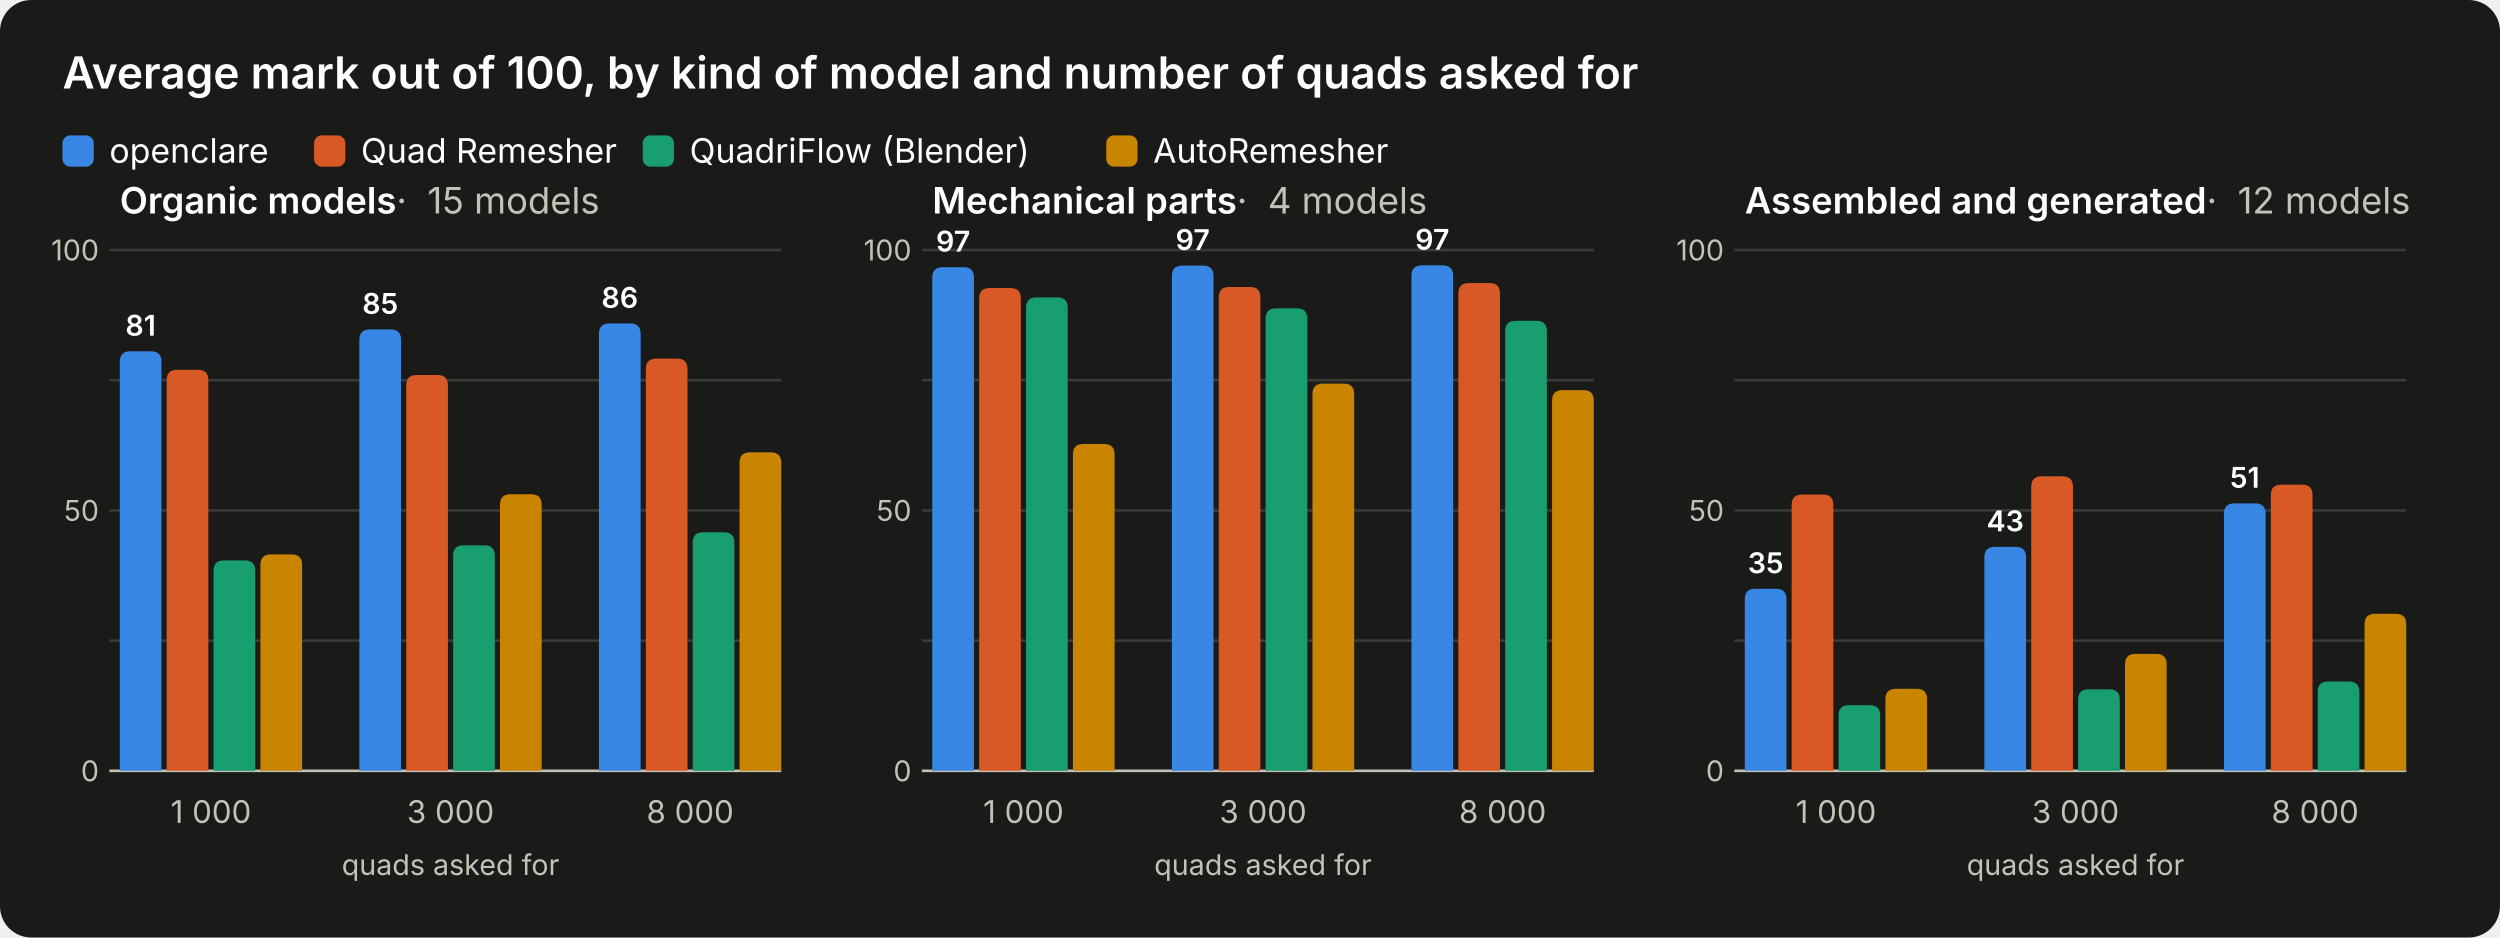
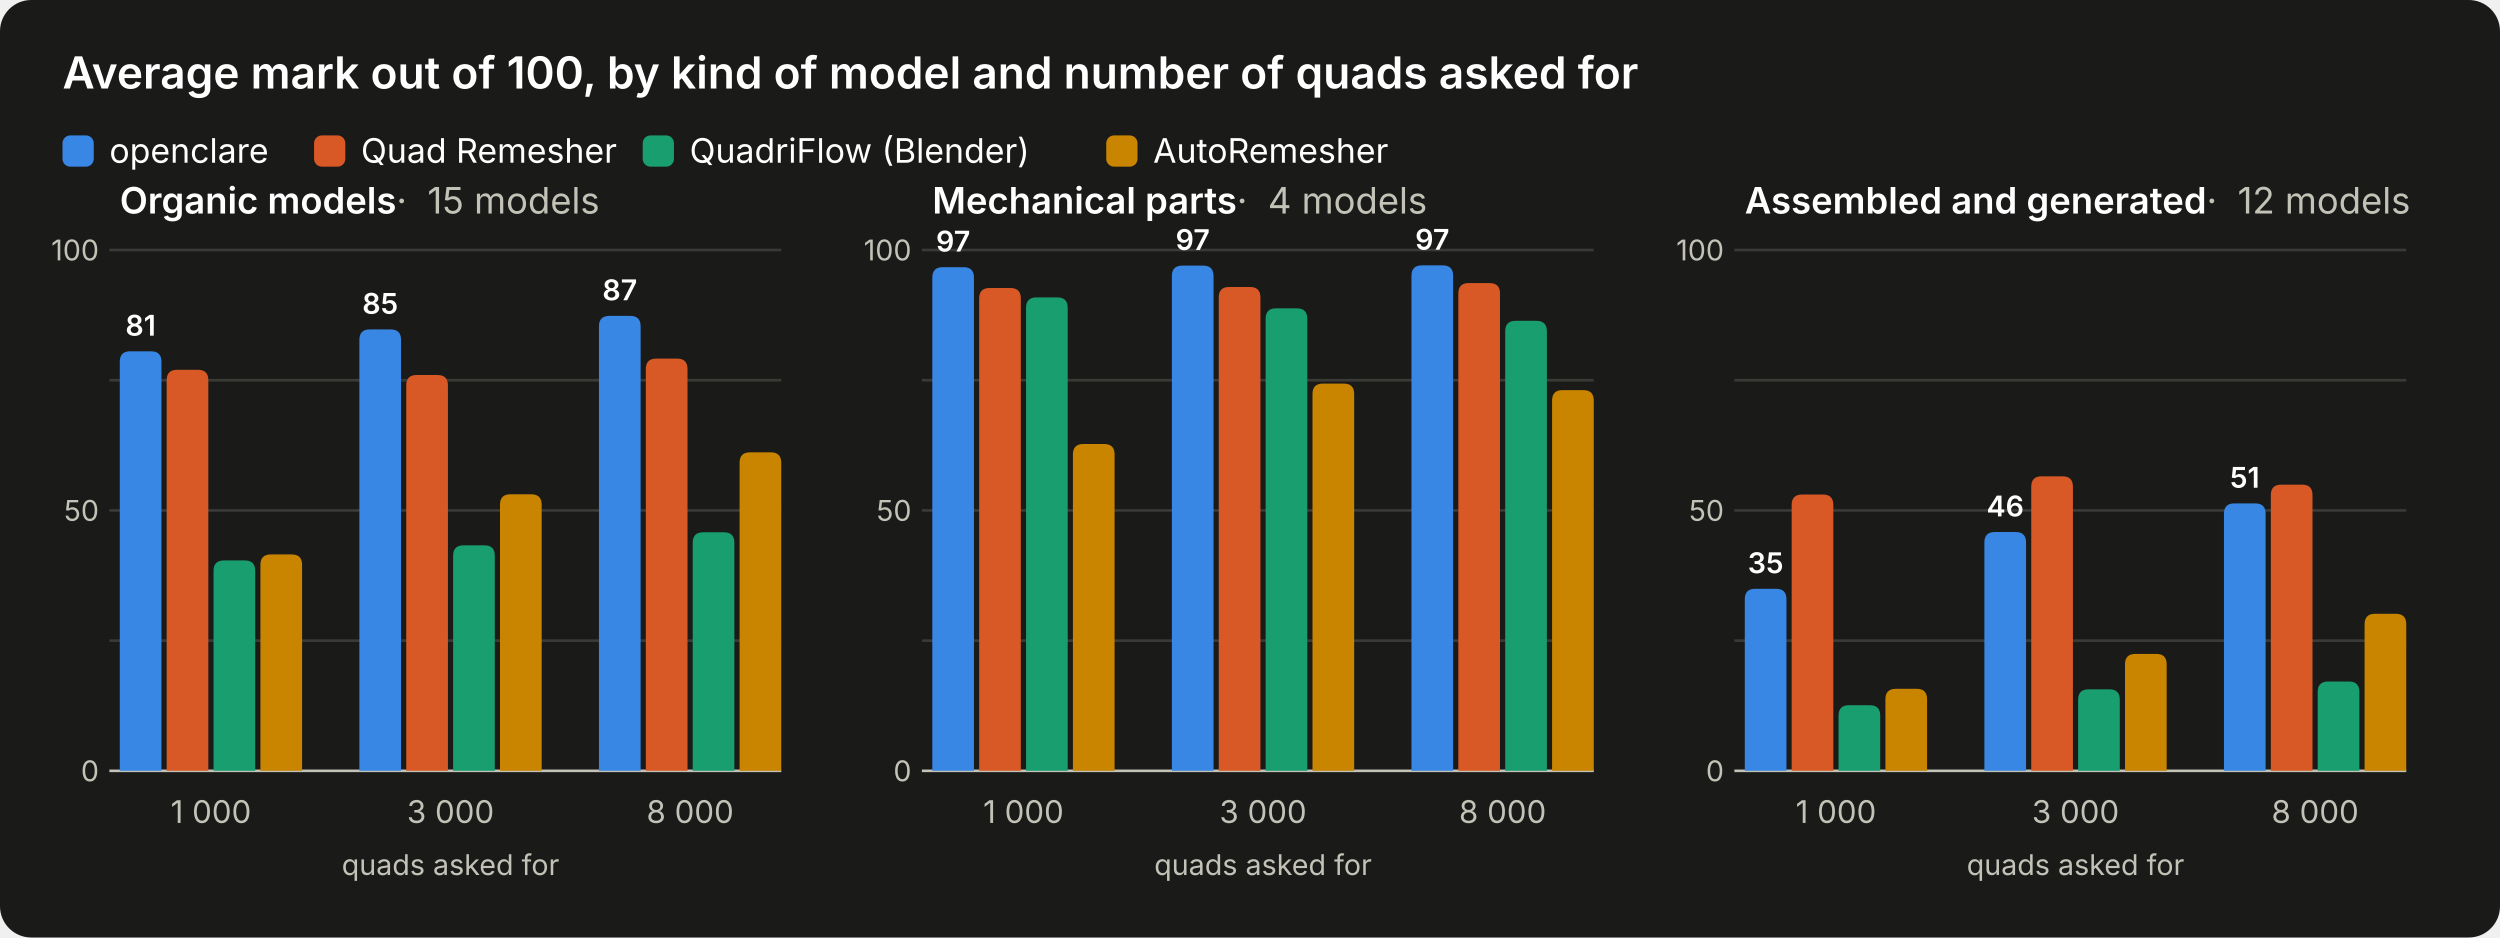
<svg xmlns="http://www.w3.org/2000/svg" width="960" height="360" viewBox="0 0 960 360" font-family="Inter, 'Segoe UI', Helvetica, Arial, sans-serif">
  <rect width="960" height="360" rx="12" fill="#1a1a19" />
  <text x="24" y="34" font-size="17" font-weight="600" fill="#ffffff">Average mark out of 100, by kind of model and number of quads asked for</text>
  <rect x="24" y="52" width="12" height="12" rx="3" fill="#3987e5" />
  <text x="42" y="62.5" font-size="13" fill="#ffffff">openclare</text>
  <rect x="120.6" y="52" width="12" height="12" rx="3" fill="#d95926" />
  <text x="138.6" y="62.5" font-size="13" fill="#ffffff">Quad Remesher</text>
  <rect x="246.8" y="52" width="12" height="12" rx="3" fill="#199e70" />
  <text x="264.8" y="62.5" font-size="13" fill="#ffffff">QuadriFlow (Blender)</text>
  <rect x="424.8" y="52" width="12" height="12" rx="3" fill="#c98500" />
  <text x="442.8" y="62.5" font-size="13" fill="#ffffff">AutoRemesher</text>
  <text x="46" y="82" font-size="14" font-weight="600" fill="#ffffff">Organic models<tspan font-weight="400" fill="#c3c2b7">  ·  15 models</tspan>
  </text>
  <line x1="42" x2="300" y1="296.0" y2="296.0" stroke="#c3c2b7" stroke-width="1" />
  <text x="38" y="300.0" font-size="11" text-anchor="end" fill="#c3c2b7">0</text>
  <line x1="42" x2="300" y1="246.0" y2="246.0" stroke="#3a3a37" stroke-width="1" />
  <line x1="42" x2="300" y1="196.0" y2="196.0" stroke="#3a3a37" stroke-width="1" />
  <text x="38" y="200.0" font-size="11" text-anchor="end" fill="#c3c2b7">50</text>
  <line x1="42" x2="300" y1="146.0" y2="146.0" stroke="#3a3a37" stroke-width="1" />
  <line x1="42" x2="300" y1="96.0" y2="96.0" stroke="#3a3a37" stroke-width="1" />
  <text x="38" y="100.0" font-size="11" text-anchor="end" fill="#c3c2b7">100</text>
  <path d="M46.0,296.0 V138.9 Q46.0,134.9 50.0,134.9 H58.0 Q62.0,134.9 62.0,138.9 V296.0 Z" fill="#3987e5" />
  <text x="54.0" y="128.9" font-size="11" font-weight="600" text-anchor="middle" fill="#ffffff">81</text>
  <path d="M64.0,296.0 V146.0 Q64.0,142.0 68.0,142.0 H76.0 Q80.0,142.0 80.0,146.0 V296.0 Z" fill="#d95926" />
  <path d="M82.0,296.0 V219.2 Q82.0,215.2 86.0,215.2 H94.0 Q98.0,215.2 98.0,219.2 V296.0 Z" fill="#199e70" />
  <path d="M100.0,296.0 V216.9 Q100.0,212.9 104.0,212.9 H112.0 Q116.0,212.9 116.0,216.9 V296.0 Z" fill="#c98500" />
  <text x="81.0" y="316" font-size="12" text-anchor="middle" fill="#c3c2b7">1 000</text>
  <path d="M138.0,296.0 V130.5 Q138.0,126.5 142.0,126.5 H150.0 Q154.0,126.5 154.0,130.5 V296.0 Z" fill="#3987e5" />
  <text x="146.0" y="120.5" font-size="11" font-weight="600" text-anchor="middle" fill="#ffffff">85</text>
  <path d="M156.0,296.0 V148.0 Q156.0,144.0 160.0,144.0 H168.0 Q172.0,144.0 172.0,148.0 V296.0 Z" fill="#d95926" />
  <path d="M174.0,296.0 V213.4 Q174.0,209.4 178.0,209.4 H186.0 Q190.0,209.4 190.0,213.4 V296.0 Z" fill="#199e70" />
  <path d="M192.0,296.0 V193.8 Q192.0,189.8 196.0,189.8 H204.0 Q208.0,189.8 208.0,193.8 V296.0 Z" fill="#c98500" />
  <text x="173.0" y="316" font-size="12" text-anchor="middle" fill="#c3c2b7">3 000</text>
-   <path d="M230.0,296.0 V128.2 Q230.0,124.2 234.0,124.2 H242.0 Q246.0,124.2 246.0,128.2 V296.0 Z" fill="#3987e5" />
-   <text x="238.0" y="118.2" font-size="11" font-weight="600" text-anchor="middle" fill="#ffffff">86</text>
+   <path d="M230.0,296.0 V125.3 Q230.0,121.3 234.0,121.3 H242.0 Q246.0,121.3 246.0,125.3 V296.0 Z" fill="#3987e5" />
+   <text x="238.0" y="115.3" font-size="11" font-weight="600" text-anchor="middle" fill="#ffffff">87</text>
  <path d="M248.0,296.0 V141.7 Q248.0,137.7 252.0,137.7 H260.0 Q264.0,137.7 264.0,141.7 V296.0 Z" fill="#d95926" />
  <path d="M266.0,296.0 V208.4 Q266.0,204.4 270.0,204.4 H278.0 Q282.0,204.4 282.0,208.4 V296.0 Z" fill="#199e70" />
  <path d="M284.0,296.0 V177.7 Q284.0,173.7 288.0,173.7 H296.0 Q300.0,173.7 300.0,177.7 V296.0 Z" fill="#c98500" />
  <text x="265.0" y="316" font-size="12" text-anchor="middle" fill="#c3c2b7">8 000</text>
  <text x="173.0" y="336" font-size="11" text-anchor="middle" fill="#c3c2b7">quads asked for</text>
  <text x="358" y="82" font-size="14" font-weight="600" fill="#ffffff">Mechanical parts<tspan font-weight="400" fill="#c3c2b7">  ·  4 models</tspan>
  </text>
  <line x1="354" x2="612" y1="296.0" y2="296.0" stroke="#c3c2b7" stroke-width="1" />
  <text x="350" y="300.0" font-size="11" text-anchor="end" fill="#c3c2b7">0</text>
  <line x1="354" x2="612" y1="246.0" y2="246.0" stroke="#3a3a37" stroke-width="1" />
  <line x1="354" x2="612" y1="196.0" y2="196.0" stroke="#3a3a37" stroke-width="1" />
  <text x="350" y="200.0" font-size="11" text-anchor="end" fill="#c3c2b7">50</text>
  <line x1="354" x2="612" y1="146.0" y2="146.0" stroke="#3a3a37" stroke-width="1" />
  <line x1="354" x2="612" y1="96.0" y2="96.0" stroke="#3a3a37" stroke-width="1" />
  <text x="350" y="100.0" font-size="11" text-anchor="end" fill="#c3c2b7">100</text>
  <path d="M358.0,296.0 V106.6 Q358.0,102.6 362.0,102.6 H370.0 Q374.0,102.6 374.0,106.6 V296.0 Z" fill="#3987e5" />
  <text x="366.0" y="96.6" font-size="11" font-weight="600" text-anchor="middle" fill="#ffffff">97</text>
  <path d="M376.0,296.0 V114.6 Q376.0,110.6 380.0,110.6 H388.0 Q392.0,110.6 392.0,114.6 V296.0 Z" fill="#d95926" />
  <path d="M394.0,296.0 V118.2 Q394.0,114.2 398.0,114.2 H406.0 Q410.0,114.2 410.0,118.2 V296.0 Z" fill="#199e70" />
  <path d="M412.0,296.0 V174.5 Q412.0,170.5 416.0,170.5 H424.0 Q428.0,170.5 428.0,174.5 V296.0 Z" fill="#c98500" />
  <text x="393.0" y="316" font-size="12" text-anchor="middle" fill="#c3c2b7">1 000</text>
  <path d="M450.0,296.0 V106.0 Q450.0,102.0 454.0,102.0 H462.0 Q466.0,102.0 466.0,106.0 V296.0 Z" fill="#3987e5" />
  <text x="458.0" y="96.0" font-size="11" font-weight="600" text-anchor="middle" fill="#ffffff">97</text>
  <path d="M468.0,296.0 V114.2 Q468.0,110.2 472.0,110.2 H480.0 Q484.0,110.2 484.0,114.2 V296.0 Z" fill="#d95926" />
  <path d="M486.0,296.0 V122.4 Q486.0,118.4 490.0,118.4 H498.0 Q502.0,118.4 502.0,122.4 V296.0 Z" fill="#199e70" />
  <path d="M504.0,296.0 V151.3 Q504.0,147.3 508.0,147.3 H516.0 Q520.0,147.3 520.0,151.3 V296.0 Z" fill="#c98500" />
  <text x="485.0" y="316" font-size="12" text-anchor="middle" fill="#c3c2b7">3 000</text>
  <path d="M542.0,296.0 V105.9 Q542.0,101.9 546.0,101.9 H554.0 Q558.0,101.9 558.0,105.9 V296.0 Z" fill="#3987e5" />
  <text x="550.0" y="95.9" font-size="11" font-weight="600" text-anchor="middle" fill="#ffffff">97</text>
  <path d="M560.0,296.0 V112.7 Q560.0,108.7 564.0,108.7 H572.0 Q576.0,108.7 576.0,112.7 V296.0 Z" fill="#d95926" />
  <path d="M578.0,296.0 V127.2 Q578.0,123.2 582.0,123.2 H590.0 Q594.0,123.2 594.0,127.2 V296.0 Z" fill="#199e70" />
  <path d="M596.0,296.0 V153.8 Q596.0,149.8 600.0,149.8 H608.0 Q612.0,149.8 612.0,153.8 V296.0 Z" fill="#c98500" />
  <text x="577.0" y="316" font-size="12" text-anchor="middle" fill="#c3c2b7">8 000</text>
  <text x="485.0" y="336" font-size="11" text-anchor="middle" fill="#c3c2b7">quads asked for</text>
  <text x="670" y="82" font-size="14" font-weight="600" fill="#ffffff">Assembled and generated<tspan font-weight="400" fill="#c3c2b7">  ·  12 models</tspan>
  </text>
  <line x1="666" x2="924" y1="296.0" y2="296.0" stroke="#c3c2b7" stroke-width="1" />
  <text x="662" y="300.0" font-size="11" text-anchor="end" fill="#c3c2b7">0</text>
  <line x1="666" x2="924" y1="246.0" y2="246.0" stroke="#3a3a37" stroke-width="1" />
  <line x1="666" x2="924" y1="196.0" y2="196.0" stroke="#3a3a37" stroke-width="1" />
  <text x="662" y="200.0" font-size="11" text-anchor="end" fill="#c3c2b7">50</text>
  <line x1="666" x2="924" y1="146.0" y2="146.0" stroke="#3a3a37" stroke-width="1" />
  <line x1="666" x2="924" y1="96.0" y2="96.0" stroke="#3a3a37" stroke-width="1" />
  <text x="662" y="100.0" font-size="11" text-anchor="end" fill="#c3c2b7">100</text>
  <path d="M670.0,296.0 V230.1 Q670.0,226.1 674.0,226.1 H682.0 Q686.0,226.1 686.0,230.1 V296.0 Z" fill="#3987e5" />
  <text x="678.0" y="220.1" font-size="11" font-weight="600" text-anchor="middle" fill="#ffffff">35</text>
  <path d="M688.0,296.0 V193.9 Q688.0,189.9 692.0,189.9 H700.0 Q704.0,189.9 704.0,193.9 V296.0 Z" fill="#d95926" />
  <path d="M706.0,296.0 V274.8 Q706.0,270.8 710.0,270.8 H718.0 Q722.0,270.8 722.0,274.8 V296.0 Z" fill="#199e70" />
  <path d="M724.0,296.0 V268.5 Q724.0,264.5 728.0,264.5 H736.0 Q740.0,264.5 740.0,268.5 V296.0 Z" fill="#c98500" />
  <text x="705.0" y="316" font-size="12" text-anchor="middle" fill="#c3c2b7">1 000</text>
-   <path d="M762.0,296.0 V214.0 Q762.0,210.0 766.0,210.0 H774.0 Q778.0,210.0 778.0,214.0 V296.0 Z" fill="#3987e5" />
-   <text x="770.0" y="204.0" font-size="11" font-weight="600" text-anchor="middle" fill="#ffffff">43</text>
+   <path d="M762.0,296.0 V208.3 Q762.0,204.3 766.0,204.3 H774.0 Q778.0,204.3 778.0,208.3 V296.0 Z" fill="#3987e5" />
+   <text x="770.0" y="198.3" font-size="11" font-weight="600" text-anchor="middle" fill="#ffffff">46</text>
  <path d="M780.0,296.0 V186.9 Q780.0,182.9 784.0,182.9 H792.0 Q796.0,182.9 796.0,186.9 V296.0 Z" fill="#d95926" />
  <path d="M798.0,296.0 V268.7 Q798.0,264.7 802.0,264.7 H810.0 Q814.0,264.7 814.0,268.7 V296.0 Z" fill="#199e70" />
  <path d="M816.0,296.0 V255.1 Q816.0,251.1 820.0,251.1 H828.0 Q832.0,251.1 832.0,255.1 V296.0 Z" fill="#c98500" />
  <text x="797.0" y="316" font-size="12" text-anchor="middle" fill="#c3c2b7">3 000</text>
  <path d="M854.0,296.0 V197.3 Q854.0,193.3 858.0,193.3 H866.0 Q870.0,193.3 870.0,197.3 V296.0 Z" fill="#3987e5" />
  <text x="862.0" y="187.3" font-size="11" font-weight="600" text-anchor="middle" fill="#ffffff">51</text>
  <path d="M872.0,296.0 V190.1 Q872.0,186.1 876.0,186.1 H884.0 Q888.0,186.1 888.0,190.1 V296.0 Z" fill="#d95926" />
  <path d="M890.0,296.0 V265.7 Q890.0,261.7 894.0,261.7 H902.0 Q906.0,261.7 906.0,265.7 V296.0 Z" fill="#199e70" />
  <path d="M908.0,296.0 V239.7 Q908.0,235.7 912.0,235.7 H920.0 Q924.0,235.7 924.0,239.7 V296.0 Z" fill="#c98500" />
  <text x="889.0" y="316" font-size="12" text-anchor="middle" fill="#c3c2b7">8 000</text>
  <text x="797.0" y="336" font-size="11" text-anchor="middle" fill="#c3c2b7">quads asked for</text>
</svg>
